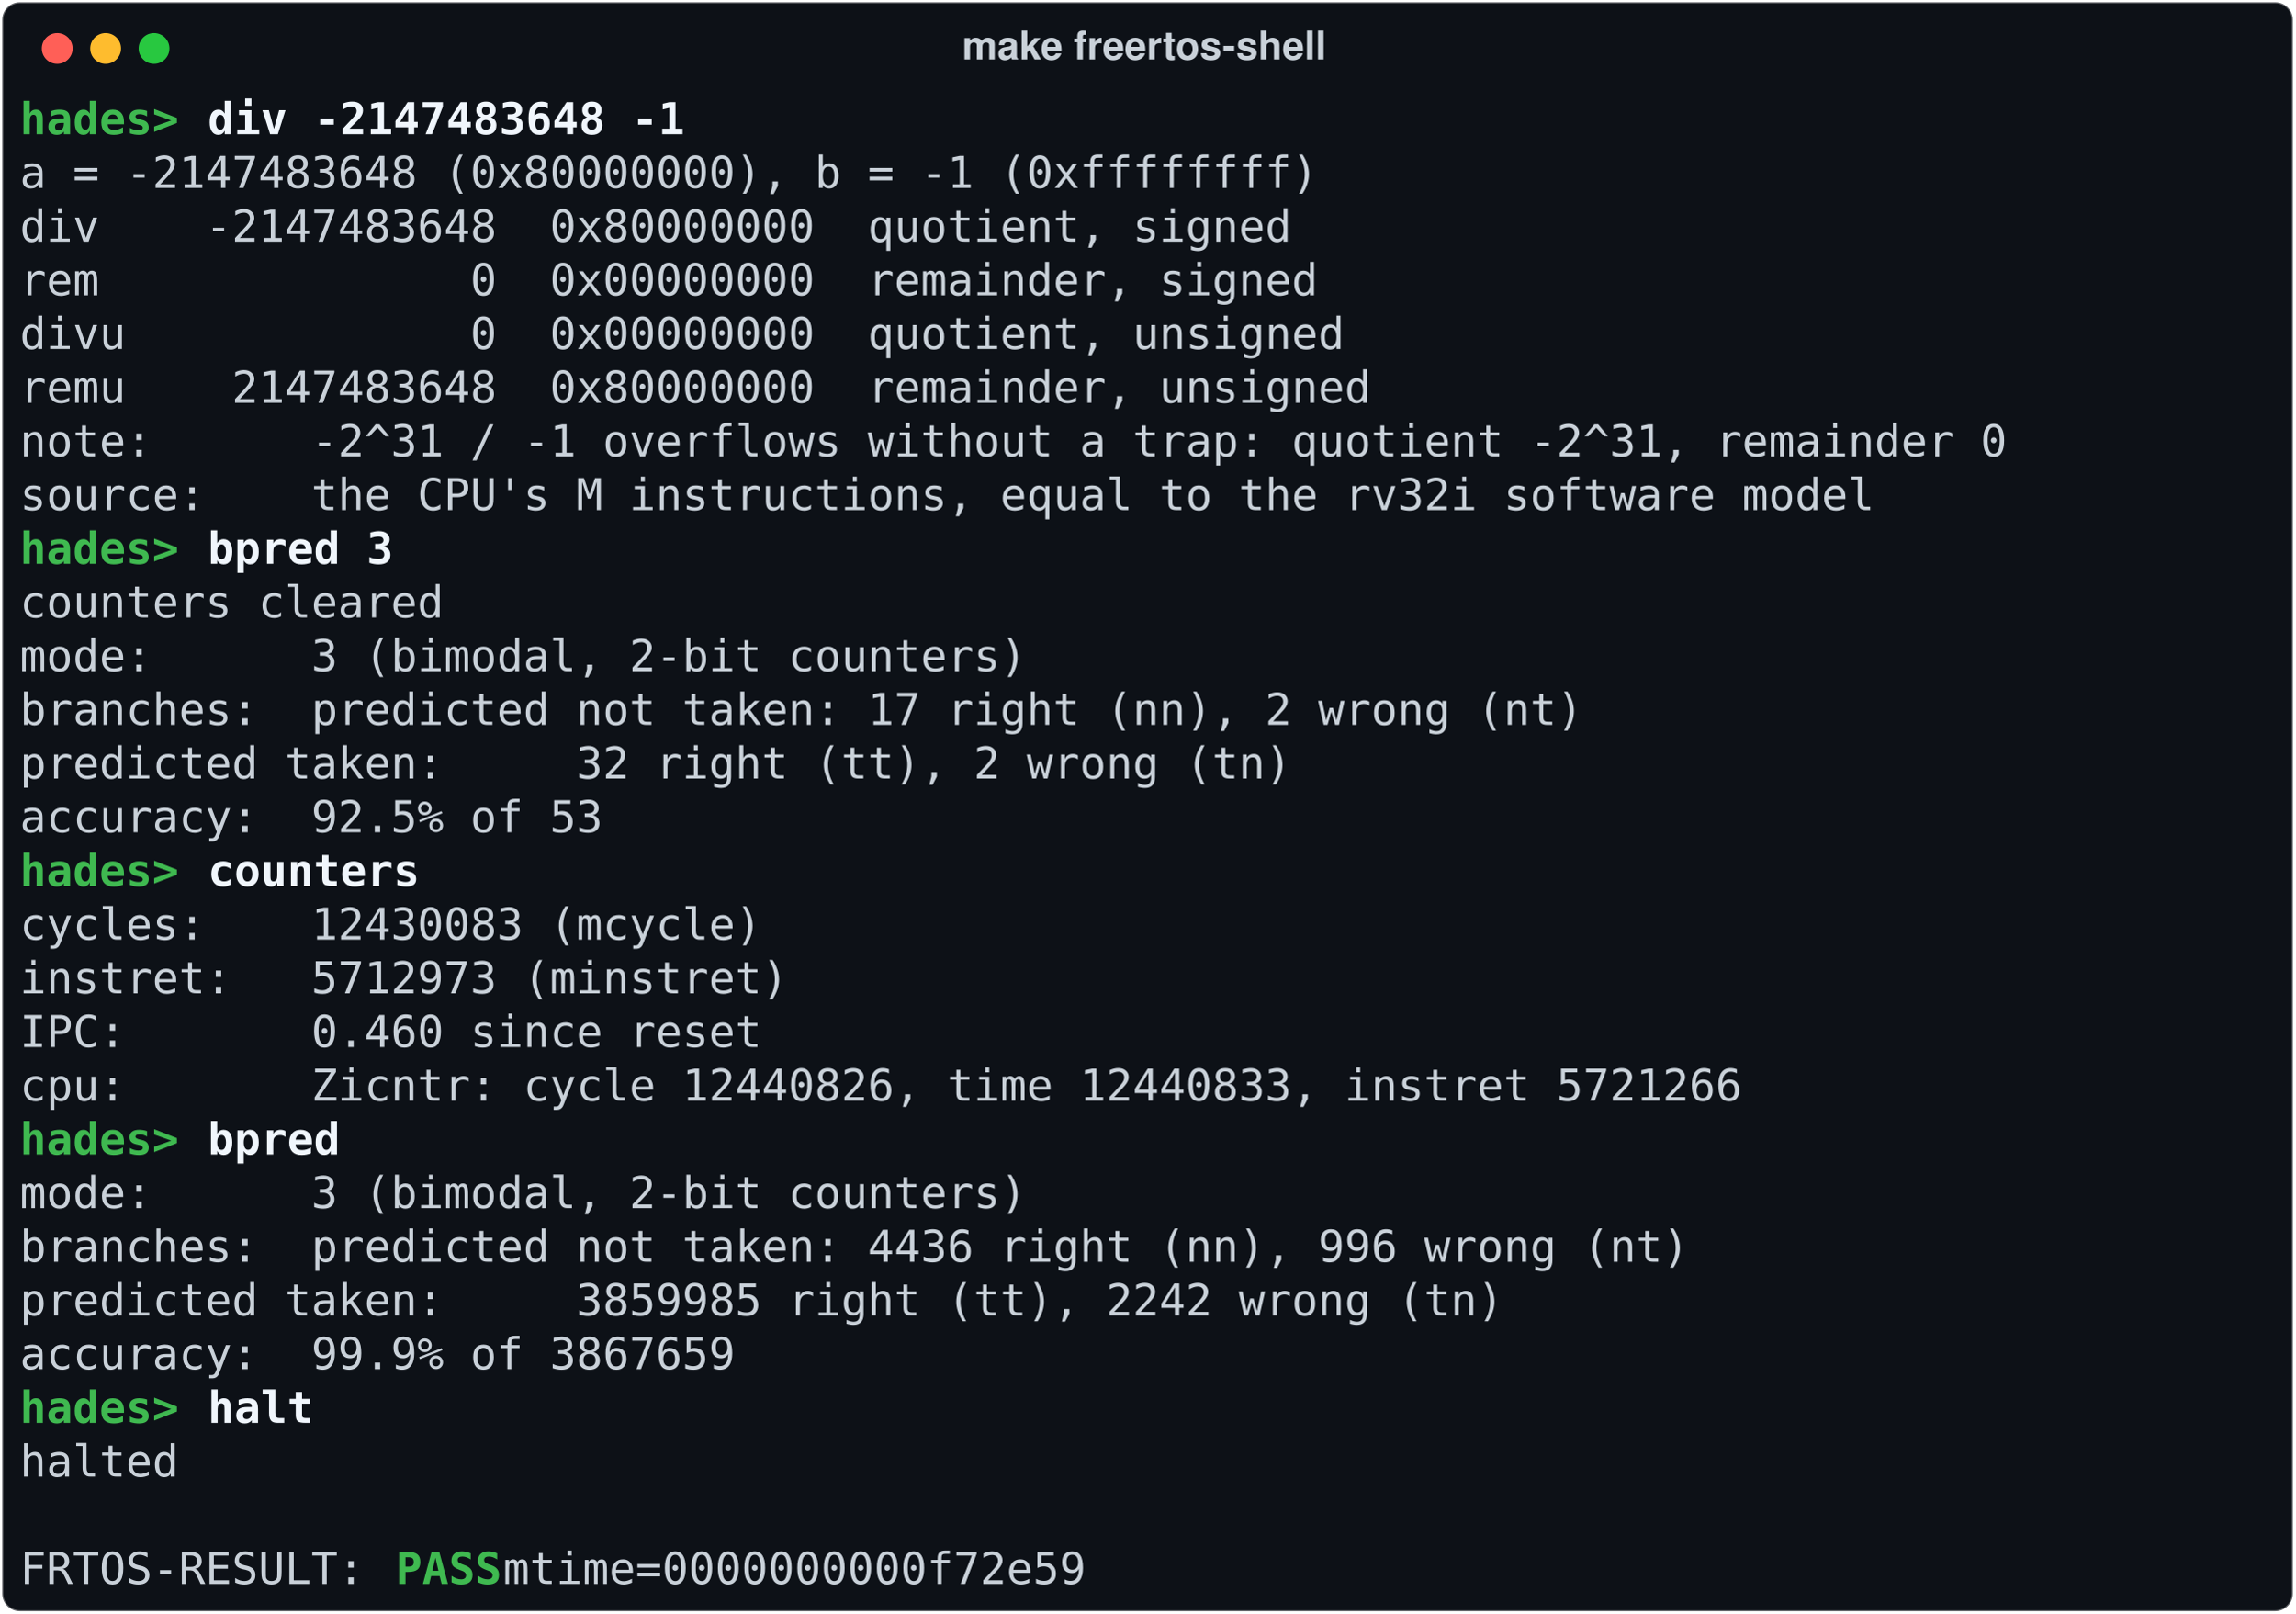
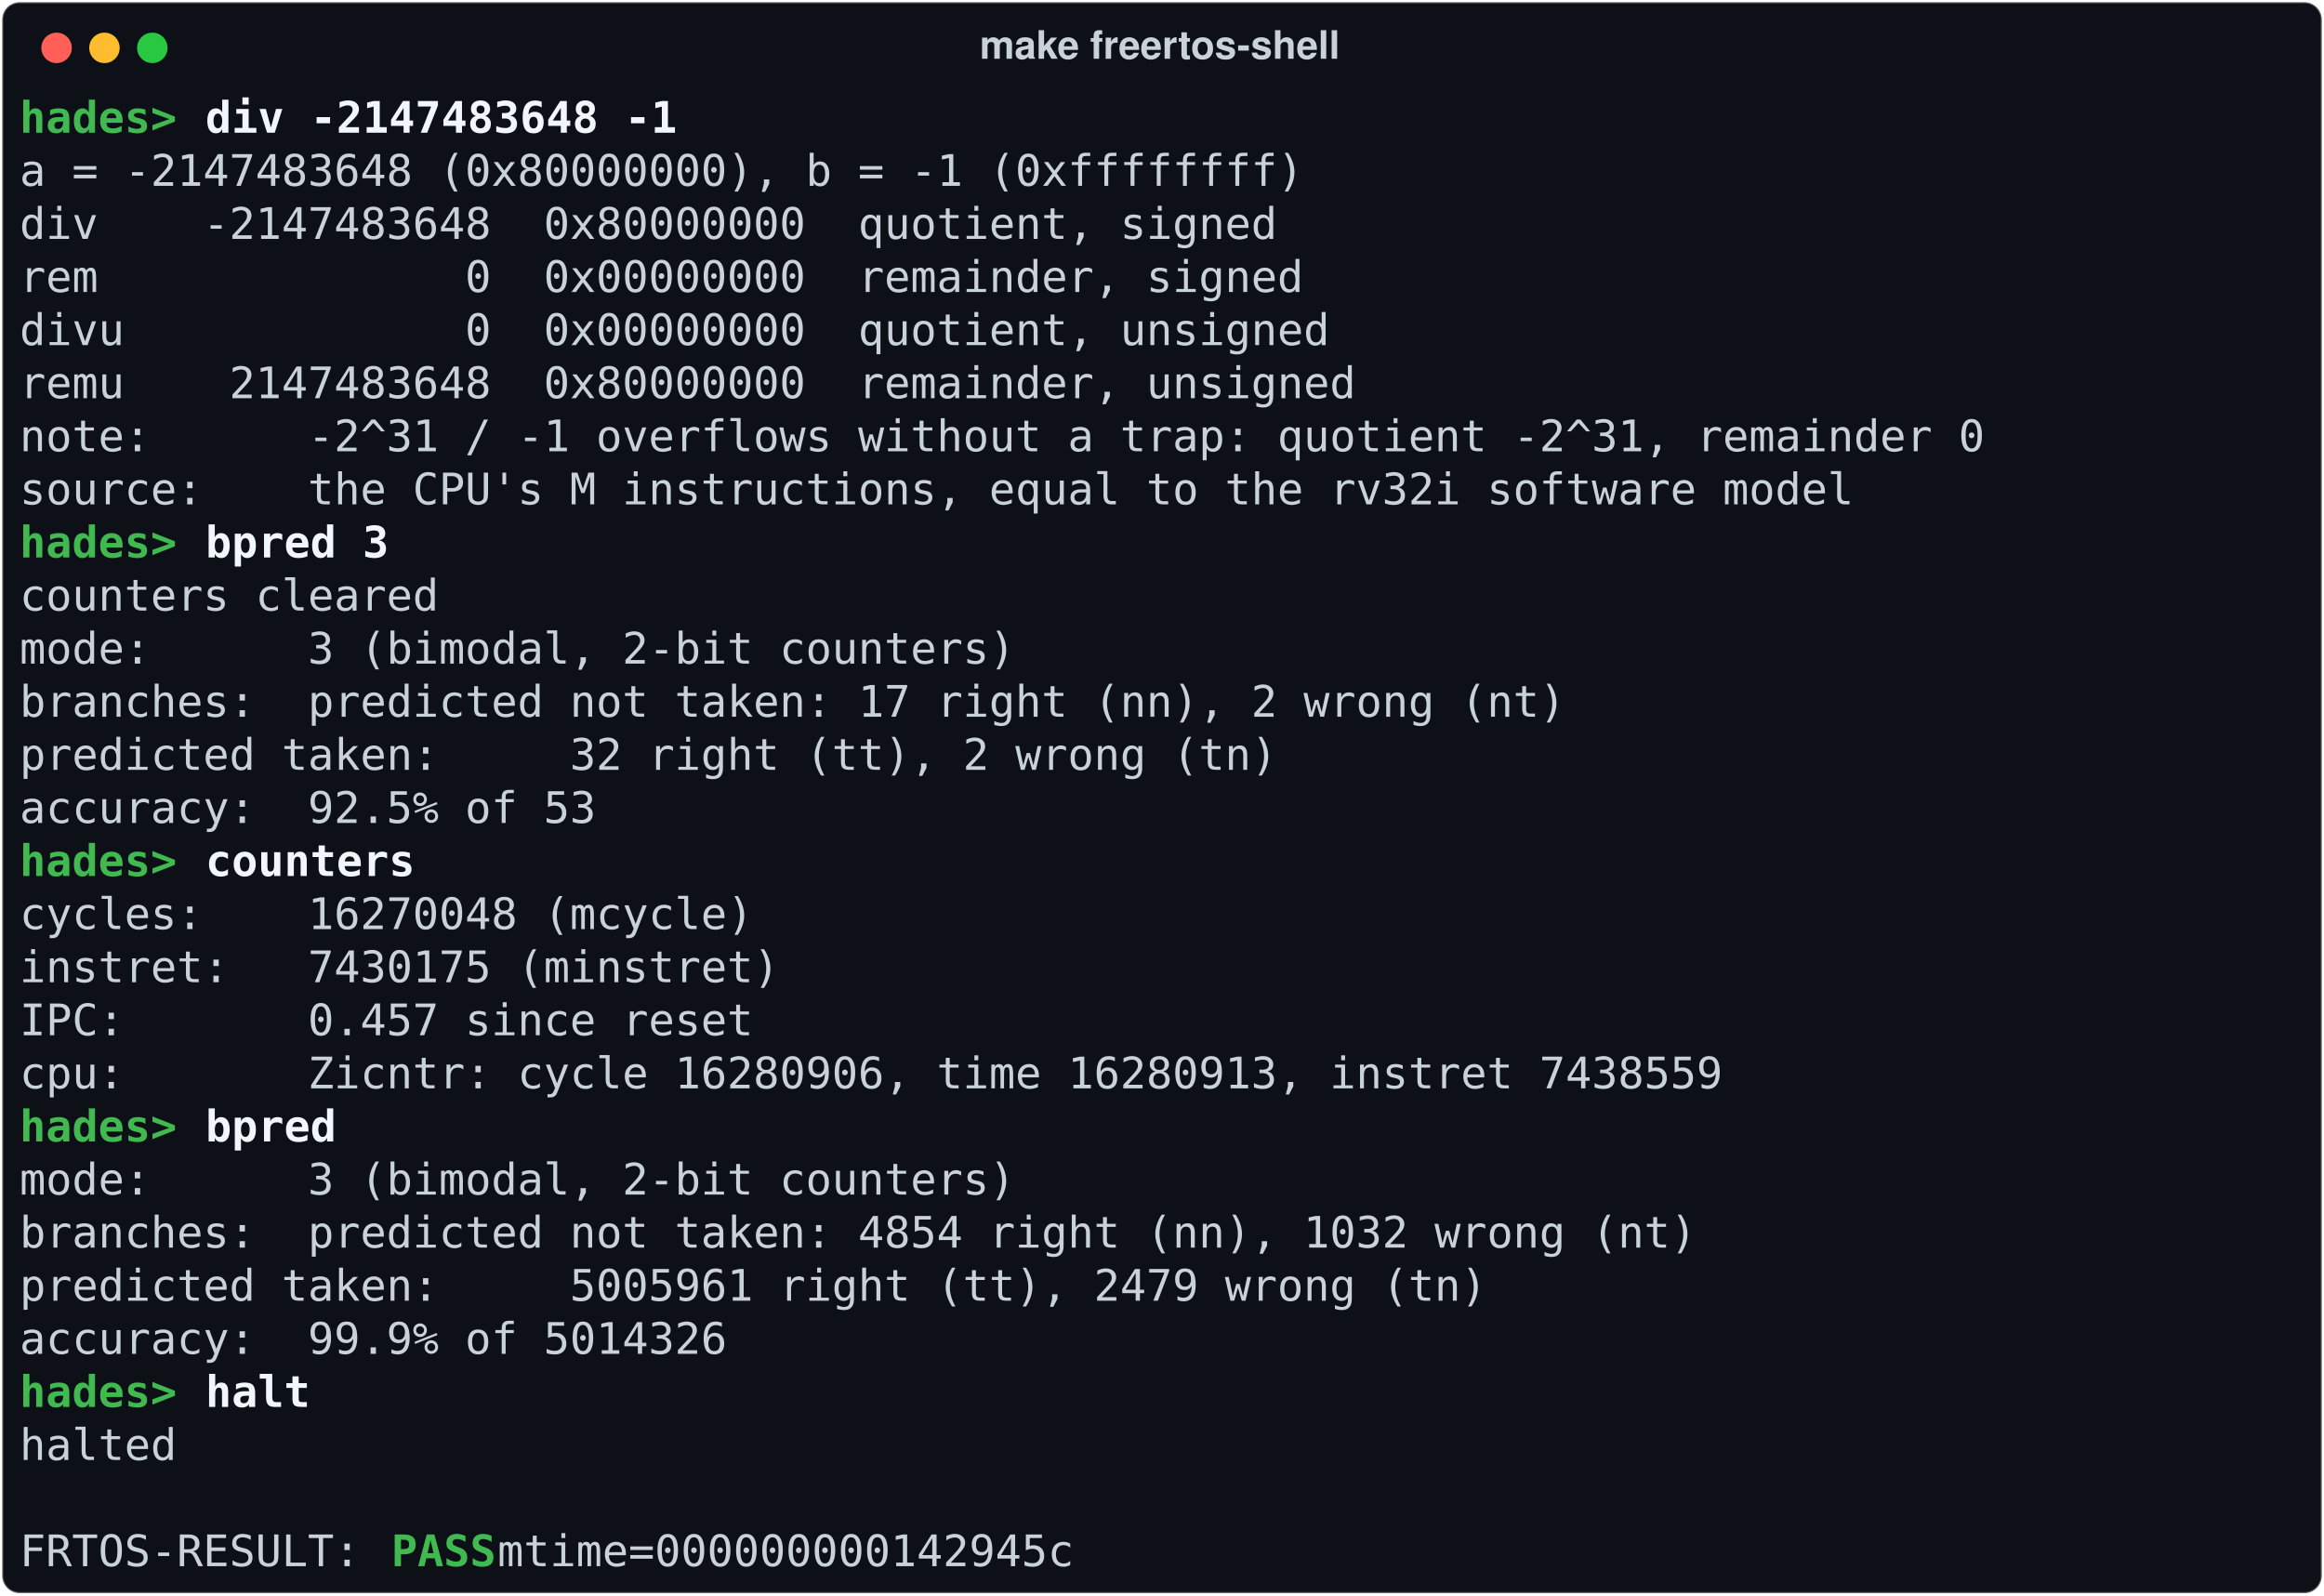
- <svg xmlns="http://www.w3.org/2000/svg" class="rich-terminal" viewBox="0 0 1043 733.2">
+ <svg xmlns="http://www.w3.org/2000/svg" class="rich-terminal" viewBox="0 0 1068 733.2">
  <style>

    .hades-hardware-matrix {
        font-family: 'Fira Code', 'JetBrains Mono', 'Cascadia Mono', 'DejaVu Sans Mono', Menlo, Consolas, 'Liberation Mono', monospace;
        font-size: 20px;
        line-height: 24.4px;
        font-variant-east-asian: full-width;
    }

    .hades-hardware-title {
        font-size: 18px;
        font-weight: bold;
        font-family: -apple-system, 'Segoe UI', Helvetica, Arial, sans-serif;
    }

    .hades-hardware-r1 { fill: #3fb950;font-weight: bold }
.hades-hardware-r2 { fill: #c9d1d9 }
.hades-hardware-r3 { fill: #f0f6fc;font-weight: bold }
    </style>
  <defs>
    <clipPath id="hades-hardware-clip-terminal">
-       <rect x="0" y="0" width="1023.8" height="682.2" />
+       <rect x="0" y="0" width="1048.2" height="682.2" />
    </clipPath>
    <clipPath id="hades-hardware-line-0">
-       <rect x="0" y="1.5" width="1024.8" height="24.65" />
+       <rect x="0" y="1.5" width="1049.2" height="24.65" />
    </clipPath>
    <clipPath id="hades-hardware-line-1">
-       <rect x="0" y="25.9" width="1024.8" height="24.65" />
+       <rect x="0" y="25.9" width="1049.2" height="24.65" />
    </clipPath>
    <clipPath id="hades-hardware-line-2">
-       <rect x="0" y="50.3" width="1024.8" height="24.65" />
+       <rect x="0" y="50.3" width="1049.2" height="24.65" />
    </clipPath>
    <clipPath id="hades-hardware-line-3">
-       <rect x="0" y="74.7" width="1024.8" height="24.65" />
+       <rect x="0" y="74.7" width="1049.2" height="24.65" />
    </clipPath>
    <clipPath id="hades-hardware-line-4">
-       <rect x="0" y="99.1" width="1024.8" height="24.65" />
+       <rect x="0" y="99.1" width="1049.2" height="24.65" />
    </clipPath>
    <clipPath id="hades-hardware-line-5">
-       <rect x="0" y="123.5" width="1024.8" height="24.65" />
+       <rect x="0" y="123.5" width="1049.2" height="24.65" />
    </clipPath>
    <clipPath id="hades-hardware-line-6">
-       <rect x="0" y="147.9" width="1024.8" height="24.65" />
+       <rect x="0" y="147.9" width="1049.2" height="24.65" />
    </clipPath>
    <clipPath id="hades-hardware-line-7">
-       <rect x="0" y="172.3" width="1024.8" height="24.65" />
+       <rect x="0" y="172.3" width="1049.2" height="24.65" />
    </clipPath>
    <clipPath id="hades-hardware-line-8">
-       <rect x="0" y="196.7" width="1024.8" height="24.65" />
+       <rect x="0" y="196.7" width="1049.2" height="24.65" />
    </clipPath>
    <clipPath id="hades-hardware-line-9">
-       <rect x="0" y="221.1" width="1024.8" height="24.65" />
+       <rect x="0" y="221.1" width="1049.2" height="24.65" />
    </clipPath>
    <clipPath id="hades-hardware-line-10">
-       <rect x="0" y="245.5" width="1024.8" height="24.65" />
+       <rect x="0" y="245.5" width="1049.2" height="24.65" />
    </clipPath>
    <clipPath id="hades-hardware-line-11">
-       <rect x="0" y="269.9" width="1024.8" height="24.65" />
+       <rect x="0" y="269.9" width="1049.2" height="24.65" />
    </clipPath>
    <clipPath id="hades-hardware-line-12">
-       <rect x="0" y="294.3" width="1024.8" height="24.65" />
+       <rect x="0" y="294.3" width="1049.2" height="24.65" />
    </clipPath>
    <clipPath id="hades-hardware-line-13">
-       <rect x="0" y="318.7" width="1024.8" height="24.65" />
+       <rect x="0" y="318.7" width="1049.2" height="24.65" />
    </clipPath>
    <clipPath id="hades-hardware-line-14">
-       <rect x="0" y="343.1" width="1024.8" height="24.65" />
+       <rect x="0" y="343.1" width="1049.2" height="24.65" />
    </clipPath>
    <clipPath id="hades-hardware-line-15">
-       <rect x="0" y="367.5" width="1024.8" height="24.65" />
+       <rect x="0" y="367.5" width="1049.2" height="24.65" />
    </clipPath>
    <clipPath id="hades-hardware-line-16">
-       <rect x="0" y="391.9" width="1024.8" height="24.65" />
+       <rect x="0" y="391.9" width="1049.2" height="24.65" />
    </clipPath>
    <clipPath id="hades-hardware-line-17">
-       <rect x="0" y="416.3" width="1024.8" height="24.65" />
+       <rect x="0" y="416.3" width="1049.2" height="24.65" />
    </clipPath>
    <clipPath id="hades-hardware-line-18">
-       <rect x="0" y="440.7" width="1024.8" height="24.65" />
+       <rect x="0" y="440.7" width="1049.2" height="24.65" />
    </clipPath>
    <clipPath id="hades-hardware-line-19">
-       <rect x="0" y="465.1" width="1024.8" height="24.65" />
+       <rect x="0" y="465.1" width="1049.2" height="24.65" />
    </clipPath>
    <clipPath id="hades-hardware-line-20">
-       <rect x="0" y="489.5" width="1024.8" height="24.65" />
+       <rect x="0" y="489.5" width="1049.2" height="24.65" />
    </clipPath>
    <clipPath id="hades-hardware-line-21">
-       <rect x="0" y="513.9" width="1024.8" height="24.65" />
+       <rect x="0" y="513.9" width="1049.2" height="24.65" />
    </clipPath>
    <clipPath id="hades-hardware-line-22">
-       <rect x="0" y="538.3" width="1024.8" height="24.65" />
+       <rect x="0" y="538.3" width="1049.2" height="24.65" />
    </clipPath>
    <clipPath id="hades-hardware-line-23">
-       <rect x="0" y="562.7" width="1024.8" height="24.65" />
+       <rect x="0" y="562.7" width="1049.2" height="24.65" />
    </clipPath>
    <clipPath id="hades-hardware-line-24">
-       <rect x="0" y="587.1" width="1024.8" height="24.65" />
+       <rect x="0" y="587.1" width="1049.2" height="24.65" />
    </clipPath>
    <clipPath id="hades-hardware-line-25">
-       <rect x="0" y="611.5" width="1024.8" height="24.65" />
+       <rect x="0" y="611.5" width="1049.2" height="24.65" />
    </clipPath>
    <clipPath id="hades-hardware-line-26">
-       <rect x="0" y="635.9" width="1024.8" height="24.65" />
+       <rect x="0" y="635.9" width="1049.2" height="24.65" />
    </clipPath>
  </defs>
-   <rect fill="#0d1117" stroke="rgba(255,255,255,0.35)" stroke-width="1" x="1" y="1" width="1041" height="731.2" rx="8" />
-   <text class="hades-hardware-title" fill="#c9d1d9" text-anchor="middle" x="520" y="27">make freertos-shell</text>
+   <rect fill="#0d1117" stroke="rgba(255,255,255,0.35)" stroke-width="1" x="1" y="1" width="1066" height="731.2" rx="8" />
+   <text class="hades-hardware-title" fill="#c9d1d9" text-anchor="middle" x="533" y="27">make freertos-shell</text>
  <g transform="translate(26,22)">
    <circle cx="0" cy="0" r="7" fill="#ff5f57" />
    <circle cx="22" cy="0" r="7" fill="#febc2e" />
    <circle cx="44" cy="0" r="7" fill="#28c840" />
  </g>
  <g transform="translate(9, 41)" clip-path="url(#hades-hardware-clip-terminal)">
    <g class="hades-hardware-matrix">
      <text class="hades-hardware-r1" x="0" y="20" textLength="73.2" clip-path="url(#hades-hardware-line-0)">hades&gt;</text>
      <text class="hades-hardware-r3" x="85.4" y="20" textLength="219.6" clip-path="url(#hades-hardware-line-0)">div -2147483648 -1</text>
-       <text class="hades-hardware-r2" x="1024.8" y="20" textLength="12.2" clip-path="url(#hades-hardware-line-0)">
+       <text class="hades-hardware-r2" x="1049.2" y="20" textLength="12.2" clip-path="url(#hades-hardware-line-0)">
</text>
      <text class="hades-hardware-r2" x="0" y="44.4" textLength="597.8" clip-path="url(#hades-hardware-line-1)">a = -2147483648 (0x80000000), b = -1 (0xffffffff)</text>
-       <text class="hades-hardware-r2" x="1024.8" y="44.4" textLength="12.2" clip-path="url(#hades-hardware-line-1)">
+       <text class="hades-hardware-r2" x="1049.2" y="44.4" textLength="12.2" clip-path="url(#hades-hardware-line-1)">
</text>
      <text class="hades-hardware-r2" x="0" y="68.8" textLength="610" clip-path="url(#hades-hardware-line-2)">  div    -2147483648  0x80000000  quotient, signed</text>
-       <text class="hades-hardware-r2" x="1024.8" y="68.8" textLength="12.2" clip-path="url(#hades-hardware-line-2)">
+       <text class="hades-hardware-r2" x="1049.2" y="68.8" textLength="12.2" clip-path="url(#hades-hardware-line-2)">
</text>
      <text class="hades-hardware-r2" x="0" y="93.2" textLength="622.2" clip-path="url(#hades-hardware-line-3)">  rem              0  0x00000000  remainder, signed</text>
-       <text class="hades-hardware-r2" x="1024.8" y="93.2" textLength="12.2" clip-path="url(#hades-hardware-line-3)">
+       <text class="hades-hardware-r2" x="1049.2" y="93.2" textLength="12.2" clip-path="url(#hades-hardware-line-3)">
</text>
      <text class="hades-hardware-r2" x="0" y="117.6" textLength="634.4" clip-path="url(#hades-hardware-line-4)">  divu             0  0x00000000  quotient, unsigned</text>
-       <text class="hades-hardware-r2" x="1024.8" y="117.6" textLength="12.2" clip-path="url(#hades-hardware-line-4)">
+       <text class="hades-hardware-r2" x="1049.2" y="117.6" textLength="12.2" clip-path="url(#hades-hardware-line-4)">
</text>
      <text class="hades-hardware-r2" x="0" y="142" textLength="646.6" clip-path="url(#hades-hardware-line-5)">  remu    2147483648  0x80000000  remainder, unsigned</text>
-       <text class="hades-hardware-r2" x="1024.8" y="142" textLength="12.2" clip-path="url(#hades-hardware-line-5)">
+       <text class="hades-hardware-r2" x="1049.2" y="142" textLength="12.2" clip-path="url(#hades-hardware-line-5)">
</text>
      <text class="hades-hardware-r2" x="0" y="166.4" textLength="915" clip-path="url(#hades-hardware-line-6)">note:      -2^31 / -1 overflows without a trap: quotient -2^31, remainder 0</text>
-       <text class="hades-hardware-r2" x="1024.8" y="166.4" textLength="12.2" clip-path="url(#hades-hardware-line-6)">
+       <text class="hades-hardware-r2" x="1049.2" y="166.4" textLength="12.2" clip-path="url(#hades-hardware-line-6)">
</text>
      <text class="hades-hardware-r2" x="0" y="190.8" textLength="854" clip-path="url(#hades-hardware-line-7)">source:    the CPU's M instructions, equal to the rv32i software model</text>
-       <text class="hades-hardware-r2" x="1024.8" y="190.8" textLength="12.2" clip-path="url(#hades-hardware-line-7)">
+       <text class="hades-hardware-r2" x="1049.2" y="190.8" textLength="12.2" clip-path="url(#hades-hardware-line-7)">
</text>
      <text class="hades-hardware-r1" x="0" y="215.2" textLength="73.2" clip-path="url(#hades-hardware-line-8)">hades&gt;</text>
      <text class="hades-hardware-r3" x="85.4" y="215.2" textLength="85.4" clip-path="url(#hades-hardware-line-8)">bpred 3</text>
-       <text class="hades-hardware-r2" x="1024.8" y="215.2" textLength="12.2" clip-path="url(#hades-hardware-line-8)">
+       <text class="hades-hardware-r2" x="1049.2" y="215.2" textLength="12.2" clip-path="url(#hades-hardware-line-8)">
</text>
      <text class="hades-hardware-r2" x="0" y="239.6" textLength="195.2" clip-path="url(#hades-hardware-line-9)">counters cleared</text>
-       <text class="hades-hardware-r2" x="1024.8" y="239.6" textLength="12.2" clip-path="url(#hades-hardware-line-9)">
+       <text class="hades-hardware-r2" x="1049.2" y="239.6" textLength="12.2" clip-path="url(#hades-hardware-line-9)">
</text>
      <text class="hades-hardware-r2" x="0" y="264" textLength="463.6" clip-path="url(#hades-hardware-line-10)">mode:      3 (bimodal, 2-bit counters)</text>
-       <text class="hades-hardware-r2" x="1024.8" y="264" textLength="12.2" clip-path="url(#hades-hardware-line-10)">
+       <text class="hades-hardware-r2" x="1049.2" y="264" textLength="12.2" clip-path="url(#hades-hardware-line-10)">
</text>
      <text class="hades-hardware-r2" x="0" y="288.4" textLength="719.8" clip-path="url(#hades-hardware-line-11)">branches:  predicted not taken: 17 right (nn), 2 wrong (nt)</text>
-       <text class="hades-hardware-r2" x="1024.8" y="288.4" textLength="12.2" clip-path="url(#hades-hardware-line-11)">
+       <text class="hades-hardware-r2" x="1049.2" y="288.4" textLength="12.2" clip-path="url(#hades-hardware-line-11)">
</text>
      <text class="hades-hardware-r2" x="0" y="312.8" textLength="719.8" clip-path="url(#hades-hardware-line-12)">           predicted taken:     32 right (tt), 2 wrong (tn)</text>
-       <text class="hades-hardware-r2" x="1024.8" y="312.8" textLength="12.2" clip-path="url(#hades-hardware-line-12)">
+       <text class="hades-hardware-r2" x="1049.2" y="312.8" textLength="12.2" clip-path="url(#hades-hardware-line-12)">
</text>
      <text class="hades-hardware-r2" x="0" y="337.2" textLength="268.4" clip-path="url(#hades-hardware-line-13)">accuracy:  92.5% of 53</text>
-       <text class="hades-hardware-r2" x="1024.8" y="337.2" textLength="12.2" clip-path="url(#hades-hardware-line-13)">
+       <text class="hades-hardware-r2" x="1049.2" y="337.2" textLength="12.2" clip-path="url(#hades-hardware-line-13)">
</text>
      <text class="hades-hardware-r1" x="0" y="361.6" textLength="73.2" clip-path="url(#hades-hardware-line-14)">hades&gt;</text>
      <text class="hades-hardware-r3" x="85.4" y="361.6" textLength="97.6" clip-path="url(#hades-hardware-line-14)">counters</text>
-       <text class="hades-hardware-r2" x="1024.8" y="361.6" textLength="12.2" clip-path="url(#hades-hardware-line-14)">
- </text>
-       <text class="hades-hardware-r2" x="0" y="386" textLength="341.6" clip-path="url(#hades-hardware-line-15)">cycles:    12430083 (mcycle)</text>
-       <text class="hades-hardware-r2" x="1024.8" y="386" textLength="12.2" clip-path="url(#hades-hardware-line-15)">
- </text>
-       <text class="hades-hardware-r2" x="0" y="410.4" textLength="353.8" clip-path="url(#hades-hardware-line-16)">instret:   5712973 (minstret)</text>
-       <text class="hades-hardware-r2" x="1024.8" y="410.4" textLength="12.2" clip-path="url(#hades-hardware-line-16)">
- </text>
-       <text class="hades-hardware-r2" x="0" y="434.8" textLength="341.6" clip-path="url(#hades-hardware-line-17)">IPC:       0.460 since reset</text>
-       <text class="hades-hardware-r2" x="1024.8" y="434.8" textLength="12.2" clip-path="url(#hades-hardware-line-17)">
- </text>
-       <text class="hades-hardware-r2" x="0" y="459.2" textLength="793" clip-path="url(#hades-hardware-line-18)">cpu:       Zicntr: cycle 12440826, time 12440833, instret 5721266</text>
-       <text class="hades-hardware-r2" x="1024.8" y="459.2" textLength="12.2" clip-path="url(#hades-hardware-line-18)">
+       <text class="hades-hardware-r2" x="1049.2" y="361.6" textLength="12.2" clip-path="url(#hades-hardware-line-14)">
+ </text>
+       <text class="hades-hardware-r2" x="0" y="386" textLength="341.6" clip-path="url(#hades-hardware-line-15)">cycles:    16270048 (mcycle)</text>
+       <text class="hades-hardware-r2" x="1049.2" y="386" textLength="12.2" clip-path="url(#hades-hardware-line-15)">
+ </text>
+       <text class="hades-hardware-r2" x="0" y="410.4" textLength="353.8" clip-path="url(#hades-hardware-line-16)">instret:   7430175 (minstret)</text>
+       <text class="hades-hardware-r2" x="1049.2" y="410.4" textLength="12.2" clip-path="url(#hades-hardware-line-16)">
+ </text>
+       <text class="hades-hardware-r2" x="0" y="434.8" textLength="341.6" clip-path="url(#hades-hardware-line-17)">IPC:       0.457 since reset</text>
+       <text class="hades-hardware-r2" x="1049.2" y="434.8" textLength="12.2" clip-path="url(#hades-hardware-line-17)">
+ </text>
+       <text class="hades-hardware-r2" x="0" y="459.2" textLength="793" clip-path="url(#hades-hardware-line-18)">cpu:       Zicntr: cycle 16280906, time 16280913, instret 7438559</text>
+       <text class="hades-hardware-r2" x="1049.2" y="459.2" textLength="12.2" clip-path="url(#hades-hardware-line-18)">
</text>
      <text class="hades-hardware-r1" x="0" y="483.6" textLength="73.2" clip-path="url(#hades-hardware-line-19)">hades&gt;</text>
      <text class="hades-hardware-r3" x="85.4" y="483.6" textLength="61" clip-path="url(#hades-hardware-line-19)">bpred</text>
-       <text class="hades-hardware-r2" x="1024.8" y="483.6" textLength="12.2" clip-path="url(#hades-hardware-line-19)">
+       <text class="hades-hardware-r2" x="1049.2" y="483.6" textLength="12.2" clip-path="url(#hades-hardware-line-19)">
</text>
      <text class="hades-hardware-r2" x="0" y="508" textLength="463.6" clip-path="url(#hades-hardware-line-20)">mode:      3 (bimodal, 2-bit counters)</text>
-       <text class="hades-hardware-r2" x="1024.8" y="508" textLength="12.2" clip-path="url(#hades-hardware-line-20)">
- </text>
-       <text class="hades-hardware-r2" x="0" y="532.4" textLength="768.6" clip-path="url(#hades-hardware-line-21)">branches:  predicted not taken: 4436 right (nn), 996 wrong (nt)</text>
-       <text class="hades-hardware-r2" x="1024.8" y="532.4" textLength="12.2" clip-path="url(#hades-hardware-line-21)">
- </text>
-       <text class="hades-hardware-r2" x="0" y="556.8" textLength="817.4" clip-path="url(#hades-hardware-line-22)">           predicted taken:     3859985 right (tt), 2242 wrong (tn)</text>
-       <text class="hades-hardware-r2" x="1024.8" y="556.8" textLength="12.2" clip-path="url(#hades-hardware-line-22)">
- </text>
-       <text class="hades-hardware-r2" x="0" y="581.2" textLength="329.4" clip-path="url(#hades-hardware-line-23)">accuracy:  99.9% of 3867659</text>
-       <text class="hades-hardware-r2" x="1024.8" y="581.2" textLength="12.2" clip-path="url(#hades-hardware-line-23)">
+       <text class="hades-hardware-r2" x="1049.2" y="508" textLength="12.2" clip-path="url(#hades-hardware-line-20)">
+ </text>
+       <text class="hades-hardware-r2" x="0" y="532.4" textLength="780.8" clip-path="url(#hades-hardware-line-21)">branches:  predicted not taken: 4854 right (nn), 1032 wrong (nt)</text>
+       <text class="hades-hardware-r2" x="1049.2" y="532.4" textLength="12.2" clip-path="url(#hades-hardware-line-21)">
+ </text>
+       <text class="hades-hardware-r2" x="0" y="556.8" textLength="817.4" clip-path="url(#hades-hardware-line-22)">           predicted taken:     5005961 right (tt), 2479 wrong (tn)</text>
+       <text class="hades-hardware-r2" x="1049.2" y="556.8" textLength="12.2" clip-path="url(#hades-hardware-line-22)">
+ </text>
+       <text class="hades-hardware-r2" x="0" y="581.2" textLength="329.4" clip-path="url(#hades-hardware-line-23)">accuracy:  99.9% of 5014326</text>
+       <text class="hades-hardware-r2" x="1049.2" y="581.2" textLength="12.2" clip-path="url(#hades-hardware-line-23)">
</text>
      <text class="hades-hardware-r1" x="0" y="605.6" textLength="73.2" clip-path="url(#hades-hardware-line-24)">hades&gt;</text>
      <text class="hades-hardware-r3" x="85.4" y="605.6" textLength="48.8" clip-path="url(#hades-hardware-line-24)">halt</text>
-       <text class="hades-hardware-r2" x="1024.8" y="605.6" textLength="12.2" clip-path="url(#hades-hardware-line-24)">
+       <text class="hades-hardware-r2" x="1049.2" y="605.6" textLength="12.2" clip-path="url(#hades-hardware-line-24)">
</text>
      <text class="hades-hardware-r2" x="0" y="630" textLength="73.2" clip-path="url(#hades-hardware-line-25)">halted</text>
-       <text class="hades-hardware-r2" x="1024.8" y="630" textLength="12.2" clip-path="url(#hades-hardware-line-25)">
- </text>
-       <text class="hades-hardware-r2" x="1024.8" y="654.4" textLength="12.2" clip-path="url(#hades-hardware-line-26)">
+       <text class="hades-hardware-r2" x="1049.2" y="630" textLength="12.2" clip-path="url(#hades-hardware-line-25)">
+ </text>
+       <text class="hades-hardware-r2" x="1049.2" y="654.4" textLength="12.2" clip-path="url(#hades-hardware-line-26)">
</text>
      <text class="hades-hardware-r2" x="0" y="678.8" textLength="170.8" clip-path="url(#hades-hardware-line-27)">FRTOS-RESULT: </text>
      <text class="hades-hardware-r1" x="170.8" y="678.8" textLength="48.8" clip-path="url(#hades-hardware-line-27)">PASS</text>
-       <text class="hades-hardware-r2" x="219.6" y="678.8" textLength="280.6" clip-path="url(#hades-hardware-line-27)"> mtime=0000000000f72e59</text>
-       <text class="hades-hardware-r2" x="1024.8" y="678.8" textLength="12.2" clip-path="url(#hades-hardware-line-27)">
+       <text class="hades-hardware-r2" x="219.6" y="678.8" textLength="280.6" clip-path="url(#hades-hardware-line-27)"> mtime=000000000142945c</text>
+       <text class="hades-hardware-r2" x="1049.2" y="678.8" textLength="12.2" clip-path="url(#hades-hardware-line-27)">
</text>
    </g>
  </g>
</svg>
